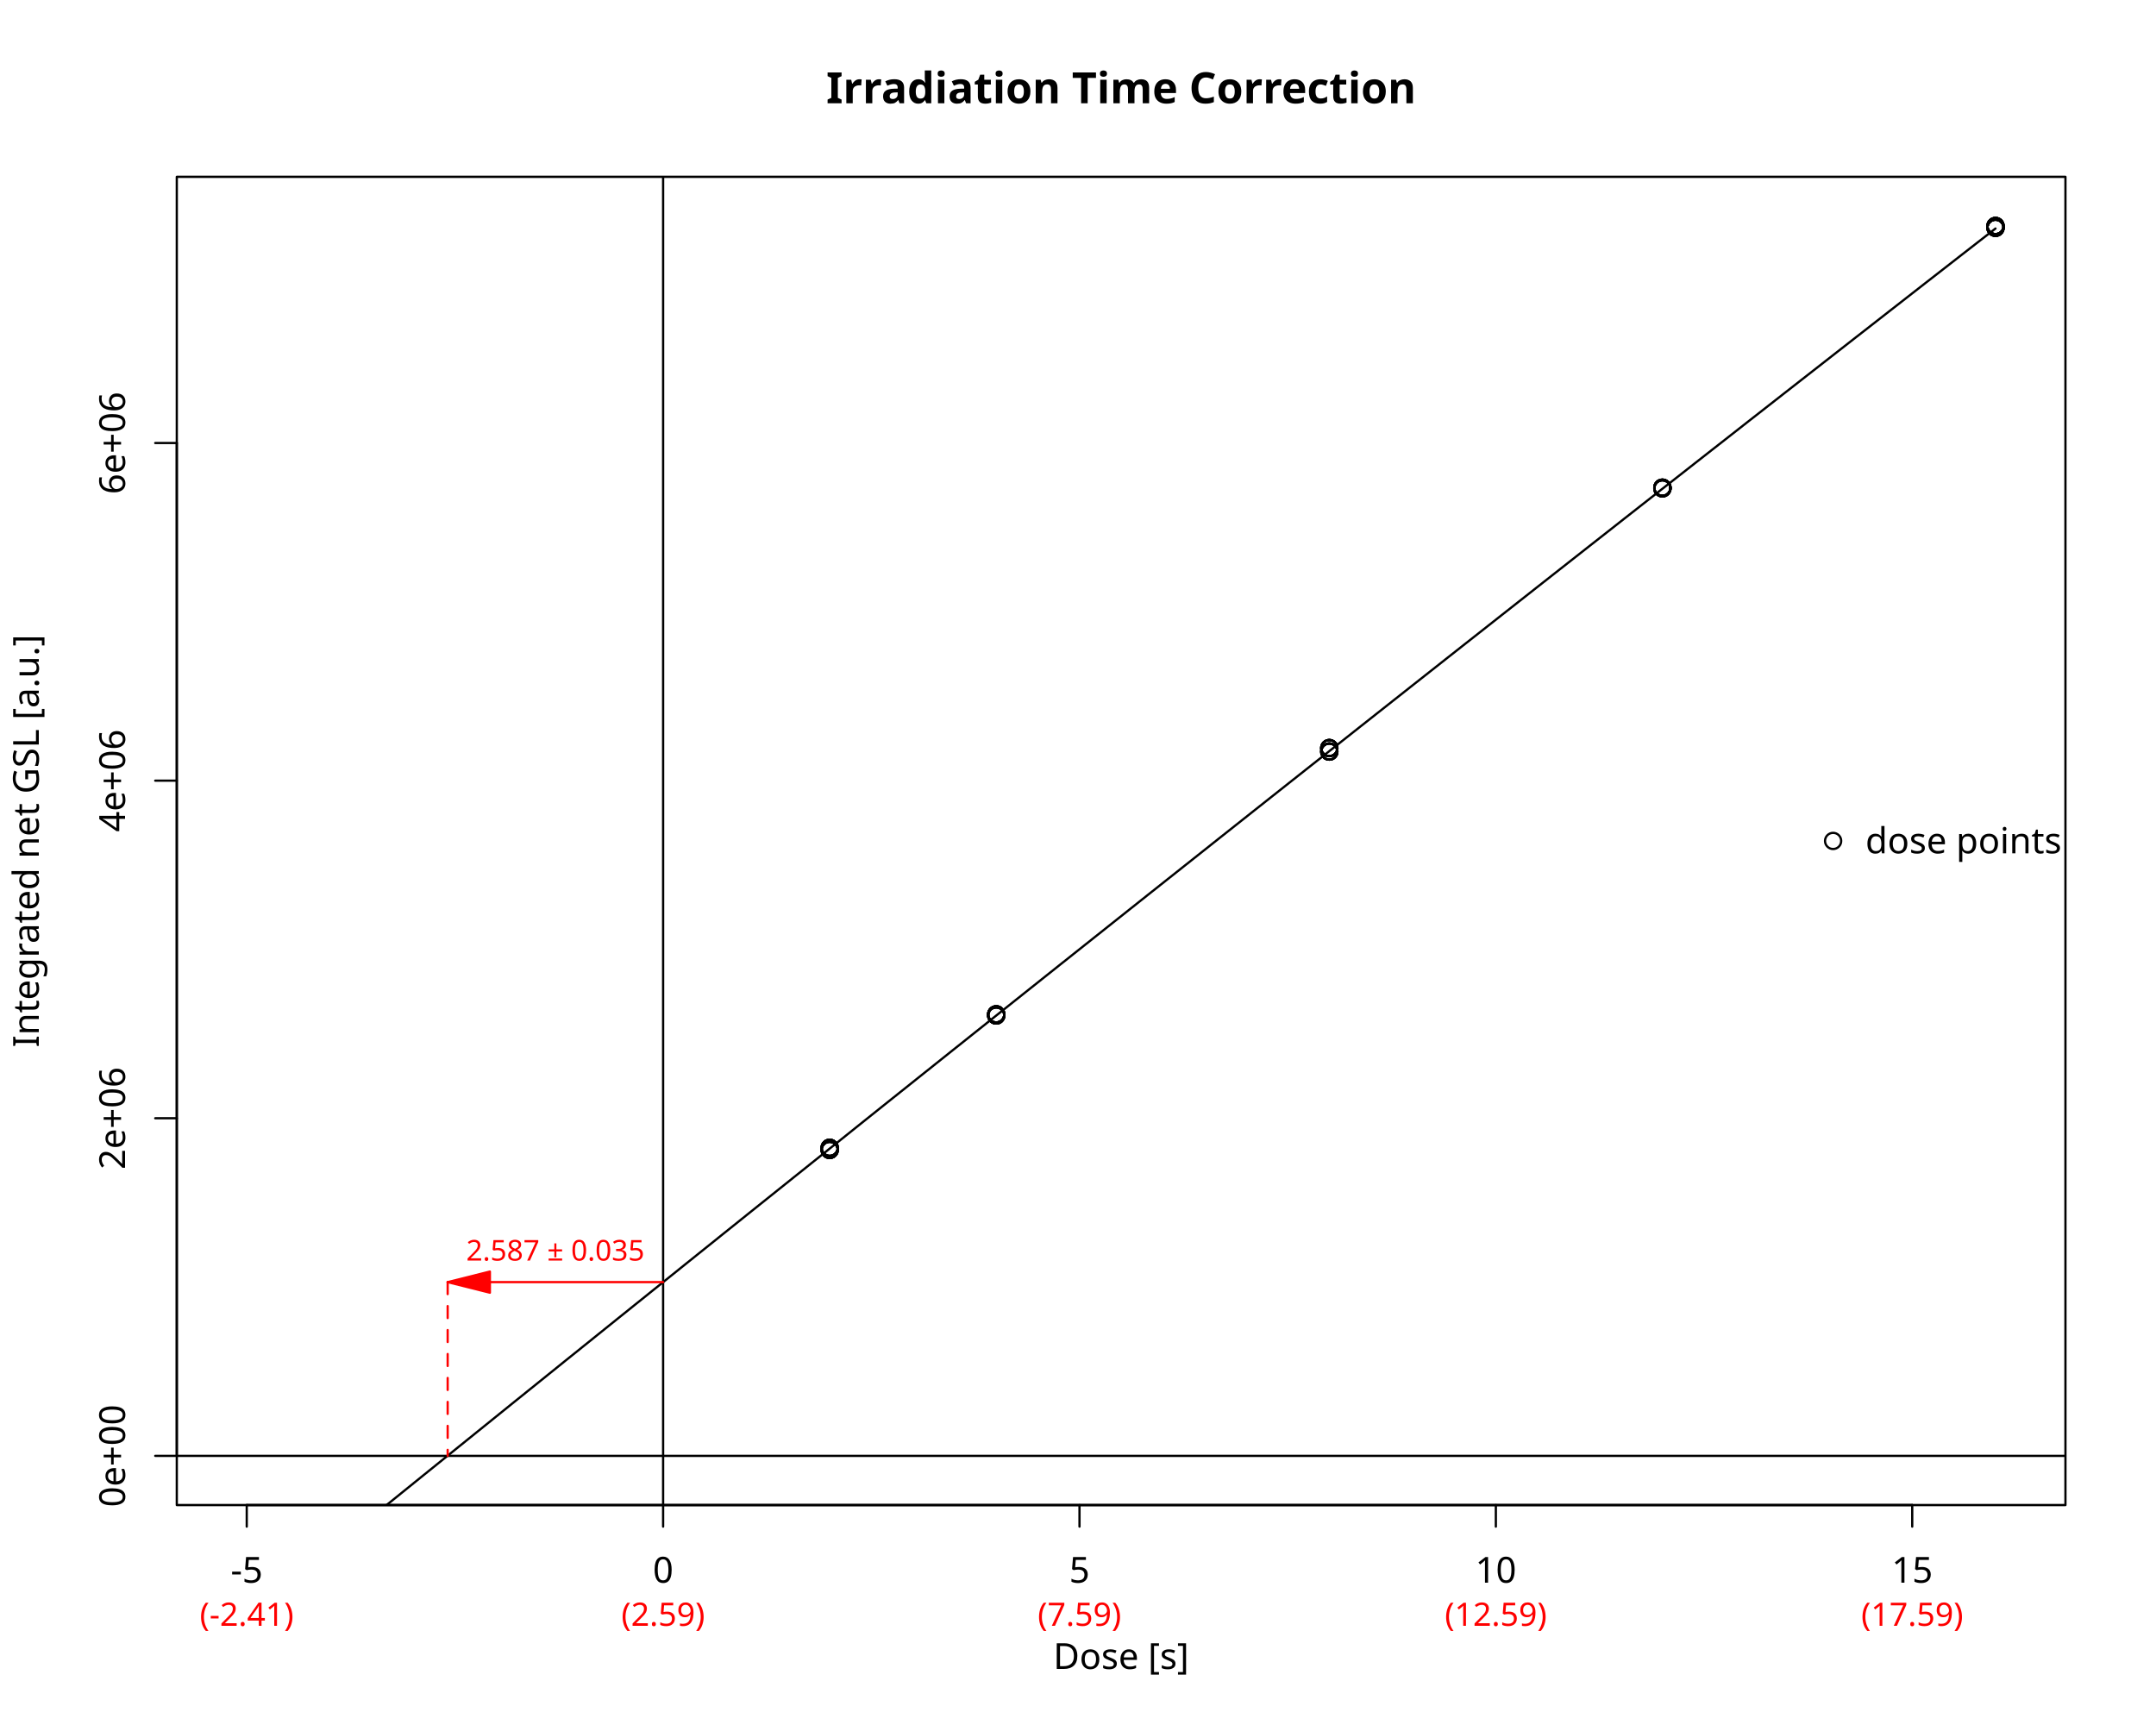
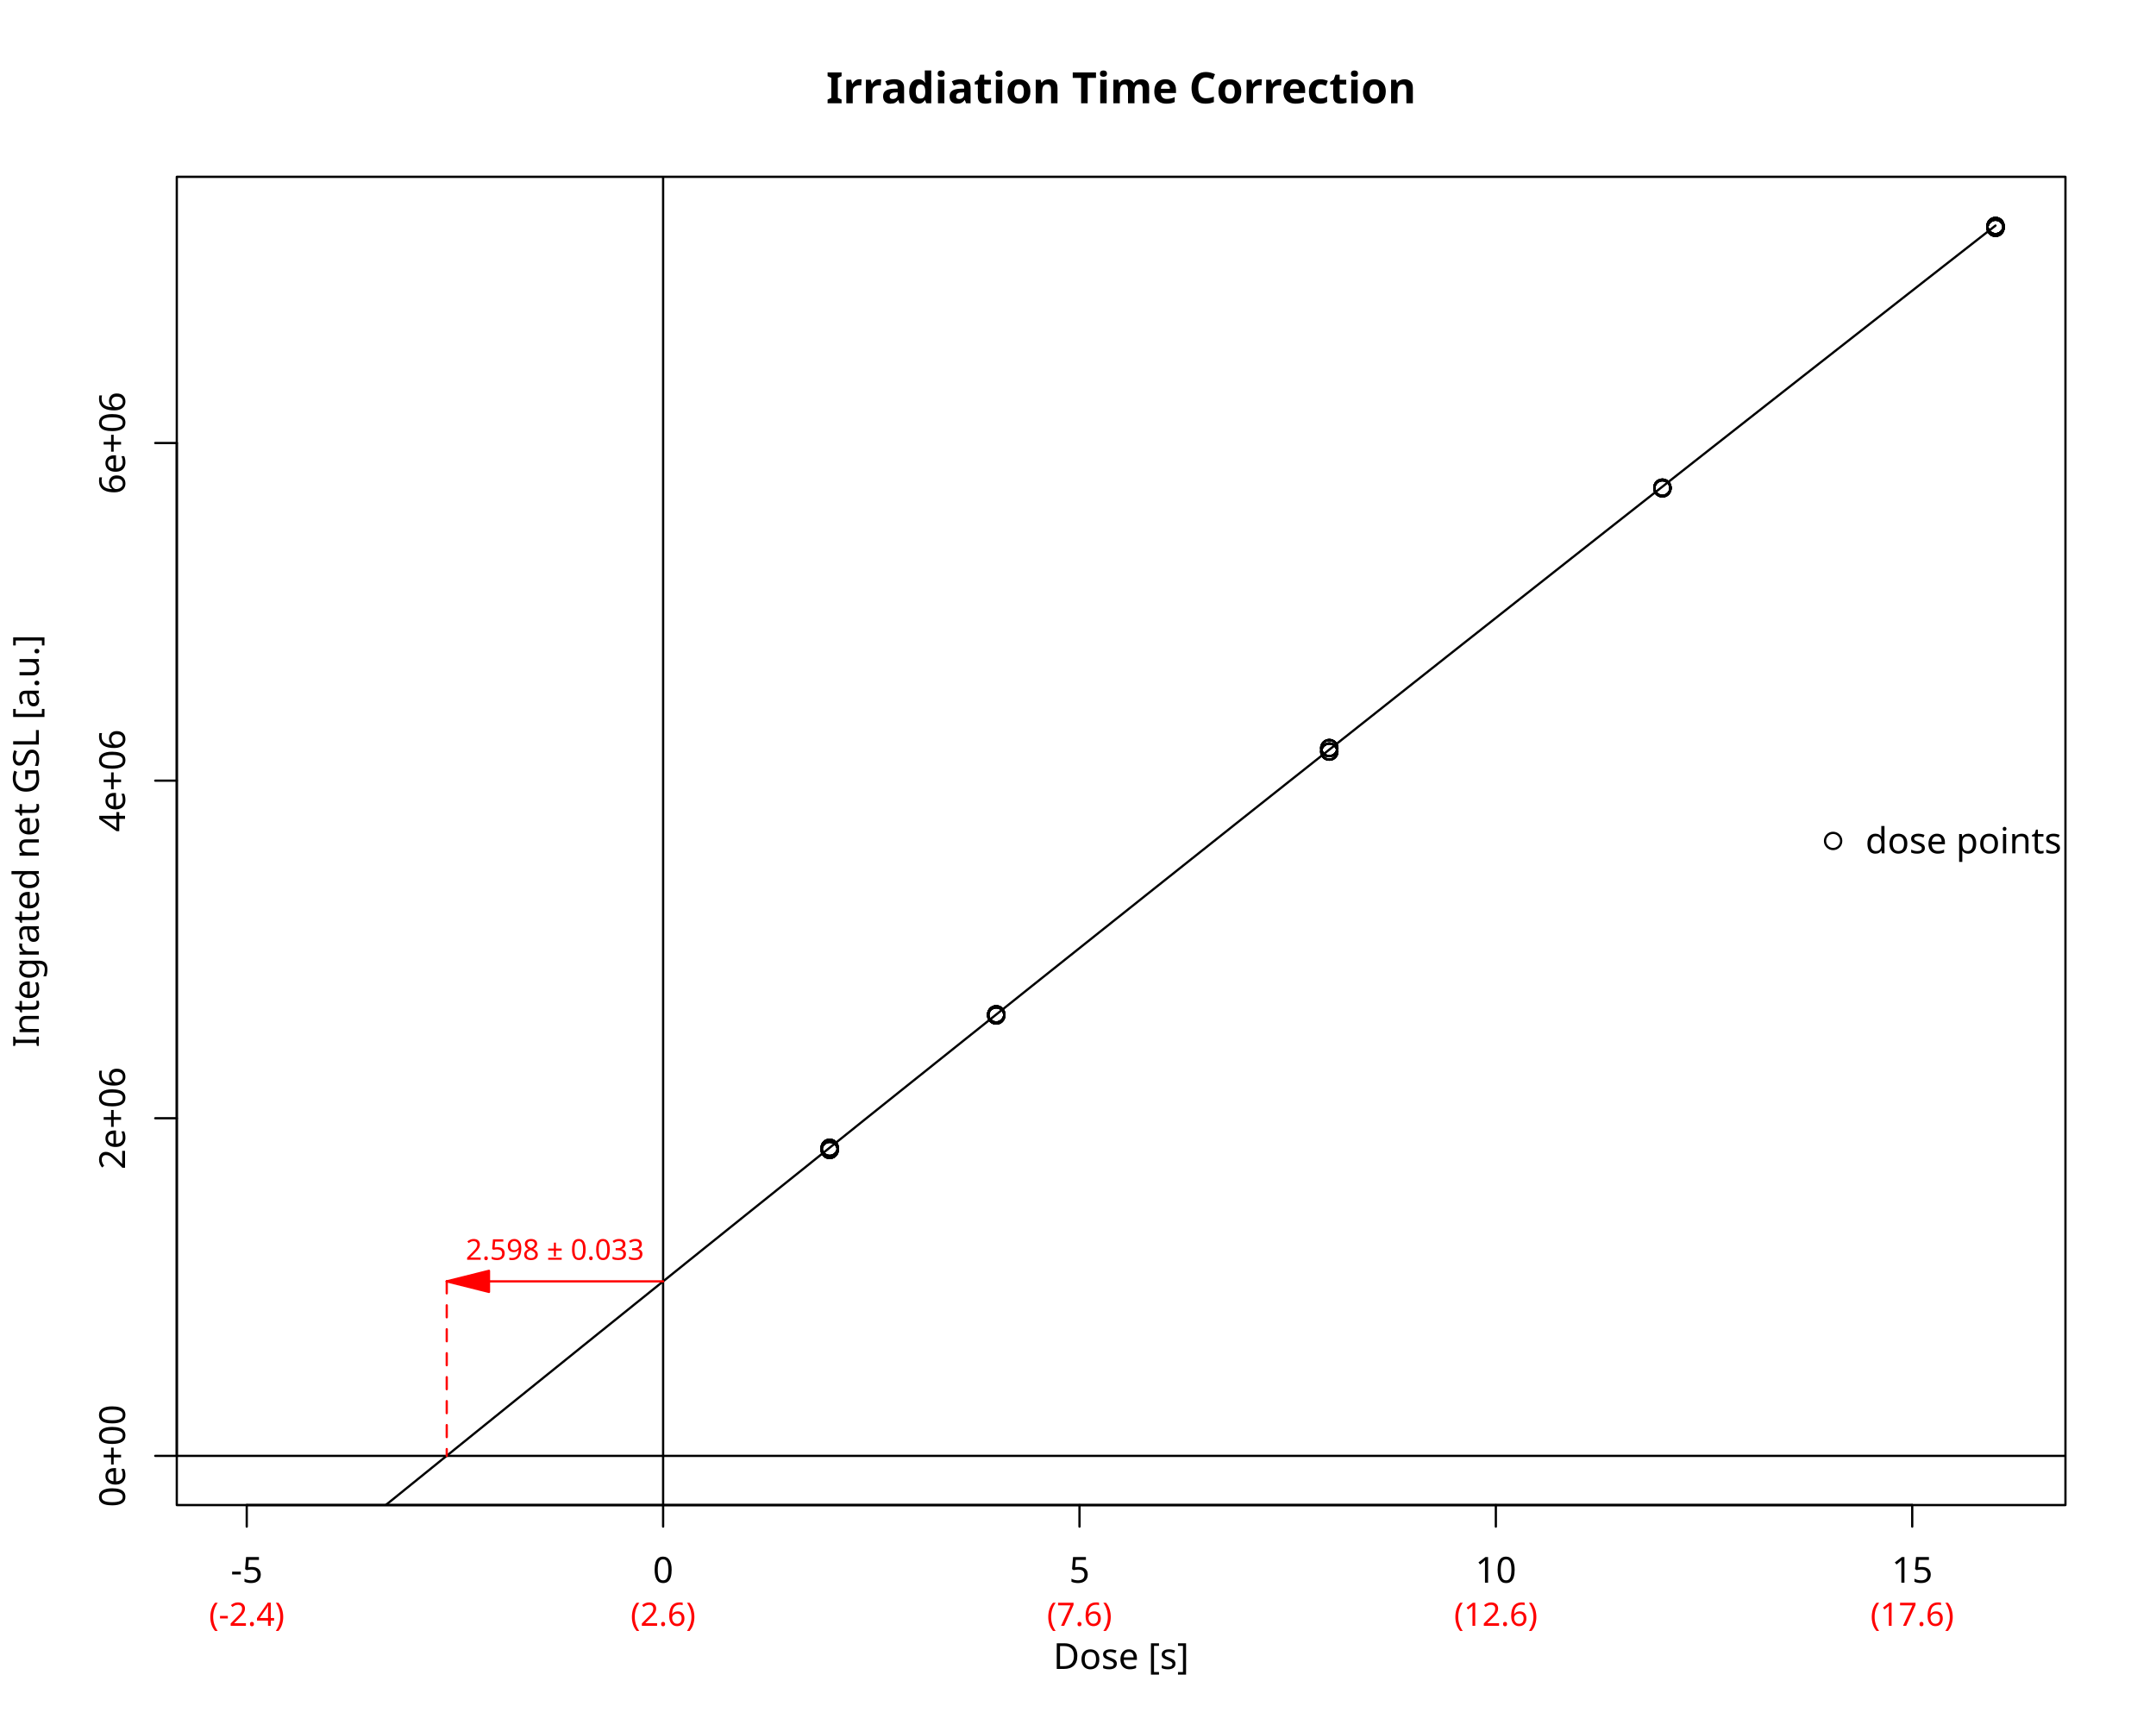
<svg xmlns="http://www.w3.org/2000/svg" class="svglite" data-engine-version="2.0" width="720.00pt" height="576.00pt" viewBox="0 0 720.00 576.00">
  <defs>
    <style type="text/css">
    .svglite line, .svglite polyline, .svglite polygon, .svglite path, .svglite rect, .svglite circle {
      fill: none;
      stroke: #000000;
      stroke-linecap: round;
      stroke-linejoin: round;
      stroke-miterlimit: 10.00;
    }
  </style>
  </defs>
  <rect width="100%" height="100%" style="stroke: none; fill: #FFFFFF;" />
  <defs>
    <clipPath id="cpMC4wMHw3MjAuMDB8MC4wMHw1NzYuMDA=">
      <rect x="0.00" y="0.00" width="720.00" height="576.00" />
    </clipPath>
  </defs>
  <g clip-path="url(#cpMC4wMHw3MjAuMDB8MC4wMHw1NzYuMDA=)">
    <line x1="82.40" y1="502.56" x2="638.59" y2="502.56" style="stroke-width: 0.75;" />
    <line x1="82.40" y1="502.56" x2="82.40" y2="509.76" style="stroke-width: 0.75;" />
    <line x1="221.45" y1="502.56" x2="221.45" y2="509.76" style="stroke-width: 0.75;" />
    <line x1="360.50" y1="502.56" x2="360.50" y2="509.76" style="stroke-width: 0.75;" />
    <line x1="499.54" y1="502.56" x2="499.54" y2="509.76" style="stroke-width: 0.75;" />
    <line x1="638.59" y1="502.56" x2="638.59" y2="509.76" style="stroke-width: 0.75;" />
    <text x="82.40" y="528.48" text-anchor="middle" style="font-size: 12.00px; font-family: sans;" textLength="10.67px" lengthAdjust="spacingAndGlyphs">-5</text>
    <text x="221.45" y="528.48" text-anchor="middle" style="font-size: 12.00px; font-family: sans;" textLength="6.67px" lengthAdjust="spacingAndGlyphs">0</text>
    <text x="360.50" y="528.48" text-anchor="middle" style="font-size: 12.00px; font-family: sans;" textLength="6.67px" lengthAdjust="spacingAndGlyphs">5</text>
    <text x="499.54" y="528.48" text-anchor="middle" style="font-size: 12.00px; font-family: sans;" textLength="13.35px" lengthAdjust="spacingAndGlyphs">10</text>
    <text x="638.59" y="528.48" text-anchor="middle" style="font-size: 12.00px; font-family: sans;" textLength="13.35px" lengthAdjust="spacingAndGlyphs">15</text>
    <line x1="59.04" y1="486.13" x2="59.04" y2="147.93" style="stroke-width: 0.75;" />
    <line x1="59.04" y1="486.13" x2="51.84" y2="486.13" style="stroke-width: 0.75;" />
    <line x1="59.04" y1="373.40" x2="51.84" y2="373.40" style="stroke-width: 0.75;" />
    <line x1="59.04" y1="260.67" x2="51.84" y2="260.67" style="stroke-width: 0.75;" />
    <line x1="59.04" y1="147.93" x2="51.84" y2="147.93" style="stroke-width: 0.75;" />
    <text transform="translate(41.76,486.13) rotate(-90)" text-anchor="middle" style="font-size: 12.00px; font-family: sans;" textLength="33.71px" lengthAdjust="spacingAndGlyphs">0e+00</text>
    <text transform="translate(41.76,373.40) rotate(-90)" text-anchor="middle" style="font-size: 12.00px; font-family: sans;" textLength="33.71px" lengthAdjust="spacingAndGlyphs">2e+06</text>
    <text transform="translate(41.76,260.67) rotate(-90)" text-anchor="middle" style="font-size: 12.00px; font-family: sans;" textLength="33.71px" lengthAdjust="spacingAndGlyphs">4e+06</text>
    <text transform="translate(41.76,147.93) rotate(-90)" text-anchor="middle" style="font-size: 12.00px; font-family: sans;" textLength="33.71px" lengthAdjust="spacingAndGlyphs">6e+06</text>
    <polygon points="59.04,502.56 689.76,502.56 689.76,59.04 59.04,59.04 " style="stroke-width: 0.75; fill: none;" />
    <text x="374.40" y="34.48" text-anchor="middle" style="font-size: 14.40px; font-weight: bold; font-family: sans;" textLength="170.47px" lengthAdjust="spacingAndGlyphs">Irradiation Time Correction</text>
    <text x="374.40" y="557.28" text-anchor="middle" style="font-size: 12.00px; font-family: sans;" textLength="44.03px" lengthAdjust="spacingAndGlyphs">Dose [s]</text>
    <text transform="translate(12.96,280.80) rotate(-90)" text-anchor="middle" style="font-size: 12.00px; font-family: sans;" textLength="131.43px" lengthAdjust="spacingAndGlyphs">Integrated net GSL [a.u.]</text>
  </g>
  <defs>
    <clipPath id="cpNTkuMDR8Njg5Ljc2fDU5LjA0fDUwMi41Ng==">
      <rect x="59.04" y="59.04" width="630.72" height="443.52" />
    </clipPath>
  </defs>
  <g clip-path="url(#cpNTkuMDR8Njg5Ljc2fDU5LjA0fDUwMi41Ng==)">
    <line x1="221.45" y1="502.56" x2="221.45" y2="59.04" style="stroke-width: 0.75;" />
    <line x1="59.04" y1="486.13" x2="689.76" y2="486.13" style="stroke-width: 0.75;" />
    <circle cx="277.07" cy="383.96" r="2.70" style="stroke-width: 0.75;" />
    <circle cx="332.69" cy="339.07" r="2.70" style="stroke-width: 0.75;" />
    <circle cx="443.92" cy="249.80" r="2.70" style="stroke-width: 0.75;" />
    <circle cx="555.16" cy="162.85" r="2.70" style="stroke-width: 0.75;" />
    <circle cx="666.40" cy="75.47" r="2.70" style="stroke-width: 0.75;" />
    <circle cx="277.07" cy="383.28" r="2.70" style="stroke-width: 0.75;" />
    <circle cx="332.69" cy="338.70" r="2.70" style="stroke-width: 0.75;" />
    <circle cx="443.92" cy="250.96" r="2.70" style="stroke-width: 0.75;" />
    <circle cx="555.16" cy="163.06" r="2.70" style="stroke-width: 0.75;" />
    <circle cx="666.40" cy="76.06" r="2.70" style="stroke-width: 0.75;" />
    <circle cx="277.07" cy="383.96" r="2.70" style="stroke-width: 0.75;" />
    <circle cx="332.69" cy="339.07" r="2.70" style="stroke-width: 0.75;" />
    <circle cx="443.92" cy="249.80" r="2.70" style="stroke-width: 0.75;" />
    <circle cx="555.16" cy="162.85" r="2.70" style="stroke-width: 0.75;" />
    <circle cx="666.40" cy="75.47" r="2.70" style="stroke-width: 0.75;" />
    <circle cx="277.07" cy="383.28" r="2.70" style="stroke-width: 0.75;" />
    <circle cx="332.69" cy="338.70" r="2.70" style="stroke-width: 0.75;" />
    <circle cx="443.92" cy="250.96" r="2.70" style="stroke-width: 0.75;" />
    <circle cx="555.16" cy="163.06" r="2.70" style="stroke-width: 0.75;" />
    <circle cx="666.40" cy="76.06" r="2.70" style="stroke-width: 0.75;" />
    <circle cx="277.07" cy="383.96" r="2.70" style="stroke-width: 0.75;" />
    <circle cx="332.69" cy="339.07" r="2.70" style="stroke-width: 0.75;" />
    <circle cx="443.92" cy="249.80" r="2.70" style="stroke-width: 0.75;" />
    <circle cx="555.16" cy="162.85" r="2.70" style="stroke-width: 0.75;" />
    <circle cx="666.40" cy="75.47" r="2.70" style="stroke-width: 0.75;" />
    <circle cx="277.07" cy="383.28" r="2.70" style="stroke-width: 0.75;" />
    <circle cx="332.69" cy="338.70" r="2.70" style="stroke-width: 0.75;" />
    <circle cx="443.92" cy="250.96" r="2.70" style="stroke-width: 0.75;" />
    <circle cx="555.16" cy="163.06" r="2.70" style="stroke-width: 0.75;" />
    <circle cx="666.40" cy="76.06" r="2.70" style="stroke-width: 0.75;" />
    <circle cx="277.07" cy="383.96" r="2.70" style="stroke-width: 0.75;" />
    <circle cx="332.69" cy="339.07" r="2.70" style="stroke-width: 0.75;" />
    <circle cx="443.92" cy="249.80" r="2.70" style="stroke-width: 0.75;" />
    <circle cx="555.16" cy="162.85" r="2.70" style="stroke-width: 0.75;" />
    <circle cx="666.40" cy="75.47" r="2.70" style="stroke-width: 0.75;" />
    <circle cx="277.07" cy="383.28" r="2.70" style="stroke-width: 0.75;" />
    <circle cx="332.69" cy="338.70" r="2.70" style="stroke-width: 0.75;" />
    <circle cx="443.92" cy="250.96" r="2.70" style="stroke-width: 0.75;" />
    <circle cx="555.16" cy="163.06" r="2.70" style="stroke-width: 0.75;" />
    <circle cx="666.40" cy="76.06" r="2.70" style="stroke-width: 0.75;" />
    <circle cx="277.07" cy="383.96" r="2.70" style="stroke-width: 0.75;" />
    <circle cx="332.69" cy="339.07" r="2.70" style="stroke-width: 0.75;" />
    <circle cx="443.92" cy="249.80" r="2.70" style="stroke-width: 0.75;" />
    <circle cx="555.16" cy="162.85" r="2.70" style="stroke-width: 0.75;" />
    <circle cx="666.40" cy="75.47" r="2.70" style="stroke-width: 0.75;" />
    <circle cx="277.07" cy="383.28" r="2.70" style="stroke-width: 0.75;" />
    <circle cx="332.69" cy="338.70" r="2.70" style="stroke-width: 0.75;" />
    <circle cx="443.92" cy="250.96" r="2.70" style="stroke-width: 0.75;" />
    <circle cx="555.16" cy="163.06" r="2.70" style="stroke-width: 0.75;" />
    <circle cx="666.40" cy="76.06" r="2.70" style="stroke-width: 0.75;" />
-     <polyline points="82.40,540.38 88.30,535.60 94.20,530.82 100.10,526.03 106.00,521.25 111.89,516.48 117.79,511.70 123.69,506.93 129.59,502.16 135.49,497.39 141.39,492.62 147.29,487.86 153.19,483.09 159.09,478.33 164.99,473.57 170.88,468.81 176.78,464.06 182.68,459.31 188.58,454.55 194.48,449.81 200.38,445.06 206.28,440.31 212.18,435.57 218.08,430.83 223.98,426.09 229.87,421.35 235.77,416.62 241.67,411.88 247.57,407.15 253.47,402.42 259.37,397.70 265.27,392.97 271.17,388.25 277.07,383.53 282.97,378.81 288.86,374.09 294.76,369.37 300.66,364.66 306.56,359.95 312.46,355.24 318.36,350.53 324.26,345.83 330.16,341.12 336.06,336.42 341.96,331.72 347.85,327.03 353.75,322.33 359.65,317.64 365.55,312.95 371.45,308.26 377.35,303.57 383.25,298.88 389.15,294.20 395.05,289.52 400.95,284.84 406.84,280.16 412.74,275.49 418.64,270.81 424.54,266.14 430.44,261.47 436.34,256.80 442.24,252.14 448.14,247.48 454.04,242.81 459.94,238.15 465.83,233.50 471.73,228.84 477.63,224.19 483.53,219.53 489.43,214.88 495.33,210.24 501.23,205.59 507.13,200.95 513.03,196.30 518.93,191.66 524.82,187.03 530.72,182.39 536.62,177.76 542.52,173.12 548.42,168.49 554.32,163.86 560.22,159.24 566.12,154.61 572.02,149.99 577.92,145.37 583.81,140.75 589.71,136.14 595.61,131.52 601.51,126.91 607.41,122.30 613.31,117.69 619.21,113.08 625.11,108.48 631.01,103.87 636.91,99.27 642.80,94.67 648.70,90.08 654.60,85.48 660.50,80.89 666.40,76.30 " style="stroke-width: 0.75;" />
-     <polyline points="149.50,428.12 149.50,486.13 " style="stroke-width: 0.75; stroke: #FF0000; stroke-dasharray: 4.00,4.00;" />
-     <line x1="221.45" y1="428.12" x2="149.50" y2="428.12" style="stroke-width: 0.75; stroke: #FF0000;" />
-     <polygon points="163.60,424.59 149.50,428.12 163.60,431.65 " style="stroke-width: 0.75; stroke: #FF0000; fill: #FF0000;" />
-     <text x="185.47" y="420.92" text-anchor="middle" style="font-size: 9.60px; fill: #FF0000; font-family: sans;" textLength="58.65px" lengthAdjust="spacingAndGlyphs">2.587 ± 0.035</text>
+     <polyline points="82.40,540.17 88.30,535.38 94.20,530.60 100.10,525.82 106.00,521.04 111.89,516.26 117.79,511.48 123.69,506.71 129.59,501.94 135.49,497.17 141.39,492.40 147.29,487.63 153.19,482.87 159.09,478.10 164.99,473.34 170.88,468.58 176.78,463.83 182.68,459.07 188.58,454.32 194.48,449.56 200.38,444.81 206.28,440.07 212.18,435.32 218.08,430.58 223.98,425.83 229.87,421.09 235.77,416.35 241.67,411.62 247.57,406.88 253.47,402.15 259.37,397.42 265.27,392.69 271.17,387.96 277.07,383.23 282.97,378.51 288.86,373.78 294.76,369.06 300.66,364.34 306.56,359.63 312.46,354.91 318.36,350.20 324.26,345.49 330.16,340.78 336.06,336.07 341.96,331.36 347.85,326.66 353.75,321.96 359.65,317.26 365.55,312.56 371.45,307.86 377.35,303.17 383.25,298.47 389.15,293.78 395.05,289.09 400.95,284.40 406.84,279.72 412.74,275.03 418.64,270.35 424.54,265.67 430.44,260.99 436.34,256.32 442.24,251.64 448.14,246.97 454.04,242.30 459.94,237.63 465.83,232.96 471.73,228.29 477.63,223.63 483.53,218.96 489.43,214.30 495.33,209.65 501.23,204.99 507.13,200.33 513.03,195.68 518.93,191.03 524.82,186.38 530.72,181.73 536.62,177.08 542.52,172.44 548.42,167.80 554.32,163.16 560.22,158.52 566.12,153.88 572.02,149.24 577.92,144.61 583.81,139.98 589.71,135.35 595.61,130.72 601.51,126.09 607.41,121.47 613.31,116.85 619.21,112.23 625.11,107.61 631.01,102.99 636.91,98.37 642.80,93.76 648.70,89.15 654.60,84.54 660.50,79.93 666.40,75.32 " style="stroke-width: 0.75;" />
+     <polyline points="149.19,427.86 149.19,486.13 " style="stroke-width: 0.75; stroke: #FF0000; stroke-dasharray: 4.00,4.00;" />
+     <line x1="221.45" y1="427.86" x2="149.19" y2="427.86" style="stroke-width: 0.75; stroke: #FF0000;" />
+     <polygon points="163.30,424.34 149.19,427.86 163.30,431.39 " style="stroke-width: 0.75; stroke: #FF0000; fill: #FF0000;" />
+     <text x="185.32" y="420.66" text-anchor="middle" style="font-size: 9.60px; fill: #FF0000; font-family: sans;" textLength="58.65px" lengthAdjust="spacingAndGlyphs">2.598 ± 0.033</text>
  </g>
  <g clip-path="url(#cpMC4wMHw3MjAuMDB8MC4wMHw1NzYuMDA=)">
-     <text x="82.40" y="542.88" text-anchor="middle" style="font-size: 10.80px; fill: #FF0000; font-family: sans;" textLength="31.81px" lengthAdjust="spacingAndGlyphs">(-2.41)</text>
-     <text x="221.45" y="542.88" text-anchor="middle" style="font-size: 10.80px; fill: #FF0000; font-family: sans;" textLength="28.21px" lengthAdjust="spacingAndGlyphs">(2.59)</text>
-     <text x="360.50" y="542.88" text-anchor="middle" style="font-size: 10.80px; fill: #FF0000; font-family: sans;" textLength="28.21px" lengthAdjust="spacingAndGlyphs">(7.59)</text>
-     <text x="499.54" y="542.88" text-anchor="middle" style="font-size: 10.80px; fill: #FF0000; font-family: sans;" textLength="34.22px" lengthAdjust="spacingAndGlyphs">(12.59)</text>
-     <text x="638.59" y="542.88" text-anchor="middle" style="font-size: 10.80px; fill: #FF0000; font-family: sans;" textLength="34.22px" lengthAdjust="spacingAndGlyphs">(17.59)</text>
+     <text x="82.40" y="542.88" text-anchor="middle" style="font-size: 10.80px; fill: #FF0000; font-family: sans;" textLength="25.80px" lengthAdjust="spacingAndGlyphs">(-2.4)</text>
+     <text x="221.45" y="542.88" text-anchor="middle" style="font-size: 10.80px; fill: #FF0000; font-family: sans;" textLength="22.21px" lengthAdjust="spacingAndGlyphs">(2.6)</text>
+     <text x="360.50" y="542.88" text-anchor="middle" style="font-size: 10.80px; fill: #FF0000; font-family: sans;" textLength="22.21px" lengthAdjust="spacingAndGlyphs">(7.6)</text>
+     <text x="499.54" y="542.88" text-anchor="middle" style="font-size: 10.80px; fill: #FF0000; font-family: sans;" textLength="28.21px" lengthAdjust="spacingAndGlyphs">(12.6)</text>
+     <text x="638.59" y="542.88" text-anchor="middle" style="font-size: 10.80px; fill: #FF0000; font-family: sans;" textLength="28.21px" lengthAdjust="spacingAndGlyphs">(17.6)</text>
  </g>
  <g clip-path="url(#cpNTkuMDR8Njg5Ljc2fDU5LjA0fDUwMi41Ng==)">
    <circle cx="612.17" cy="280.80" r="2.70" style="stroke-width: 0.75;" />
    <text x="622.97" y="284.93" style="font-size: 12.00px; font-family: sans;" textLength="61.39px" lengthAdjust="spacingAndGlyphs">dose points</text>
  </g>
  <g clip-path="url(#cpMC4wMHw3MjAuMDB8MC4wMHw1NzYuMDA=)">
</g>
</svg>
